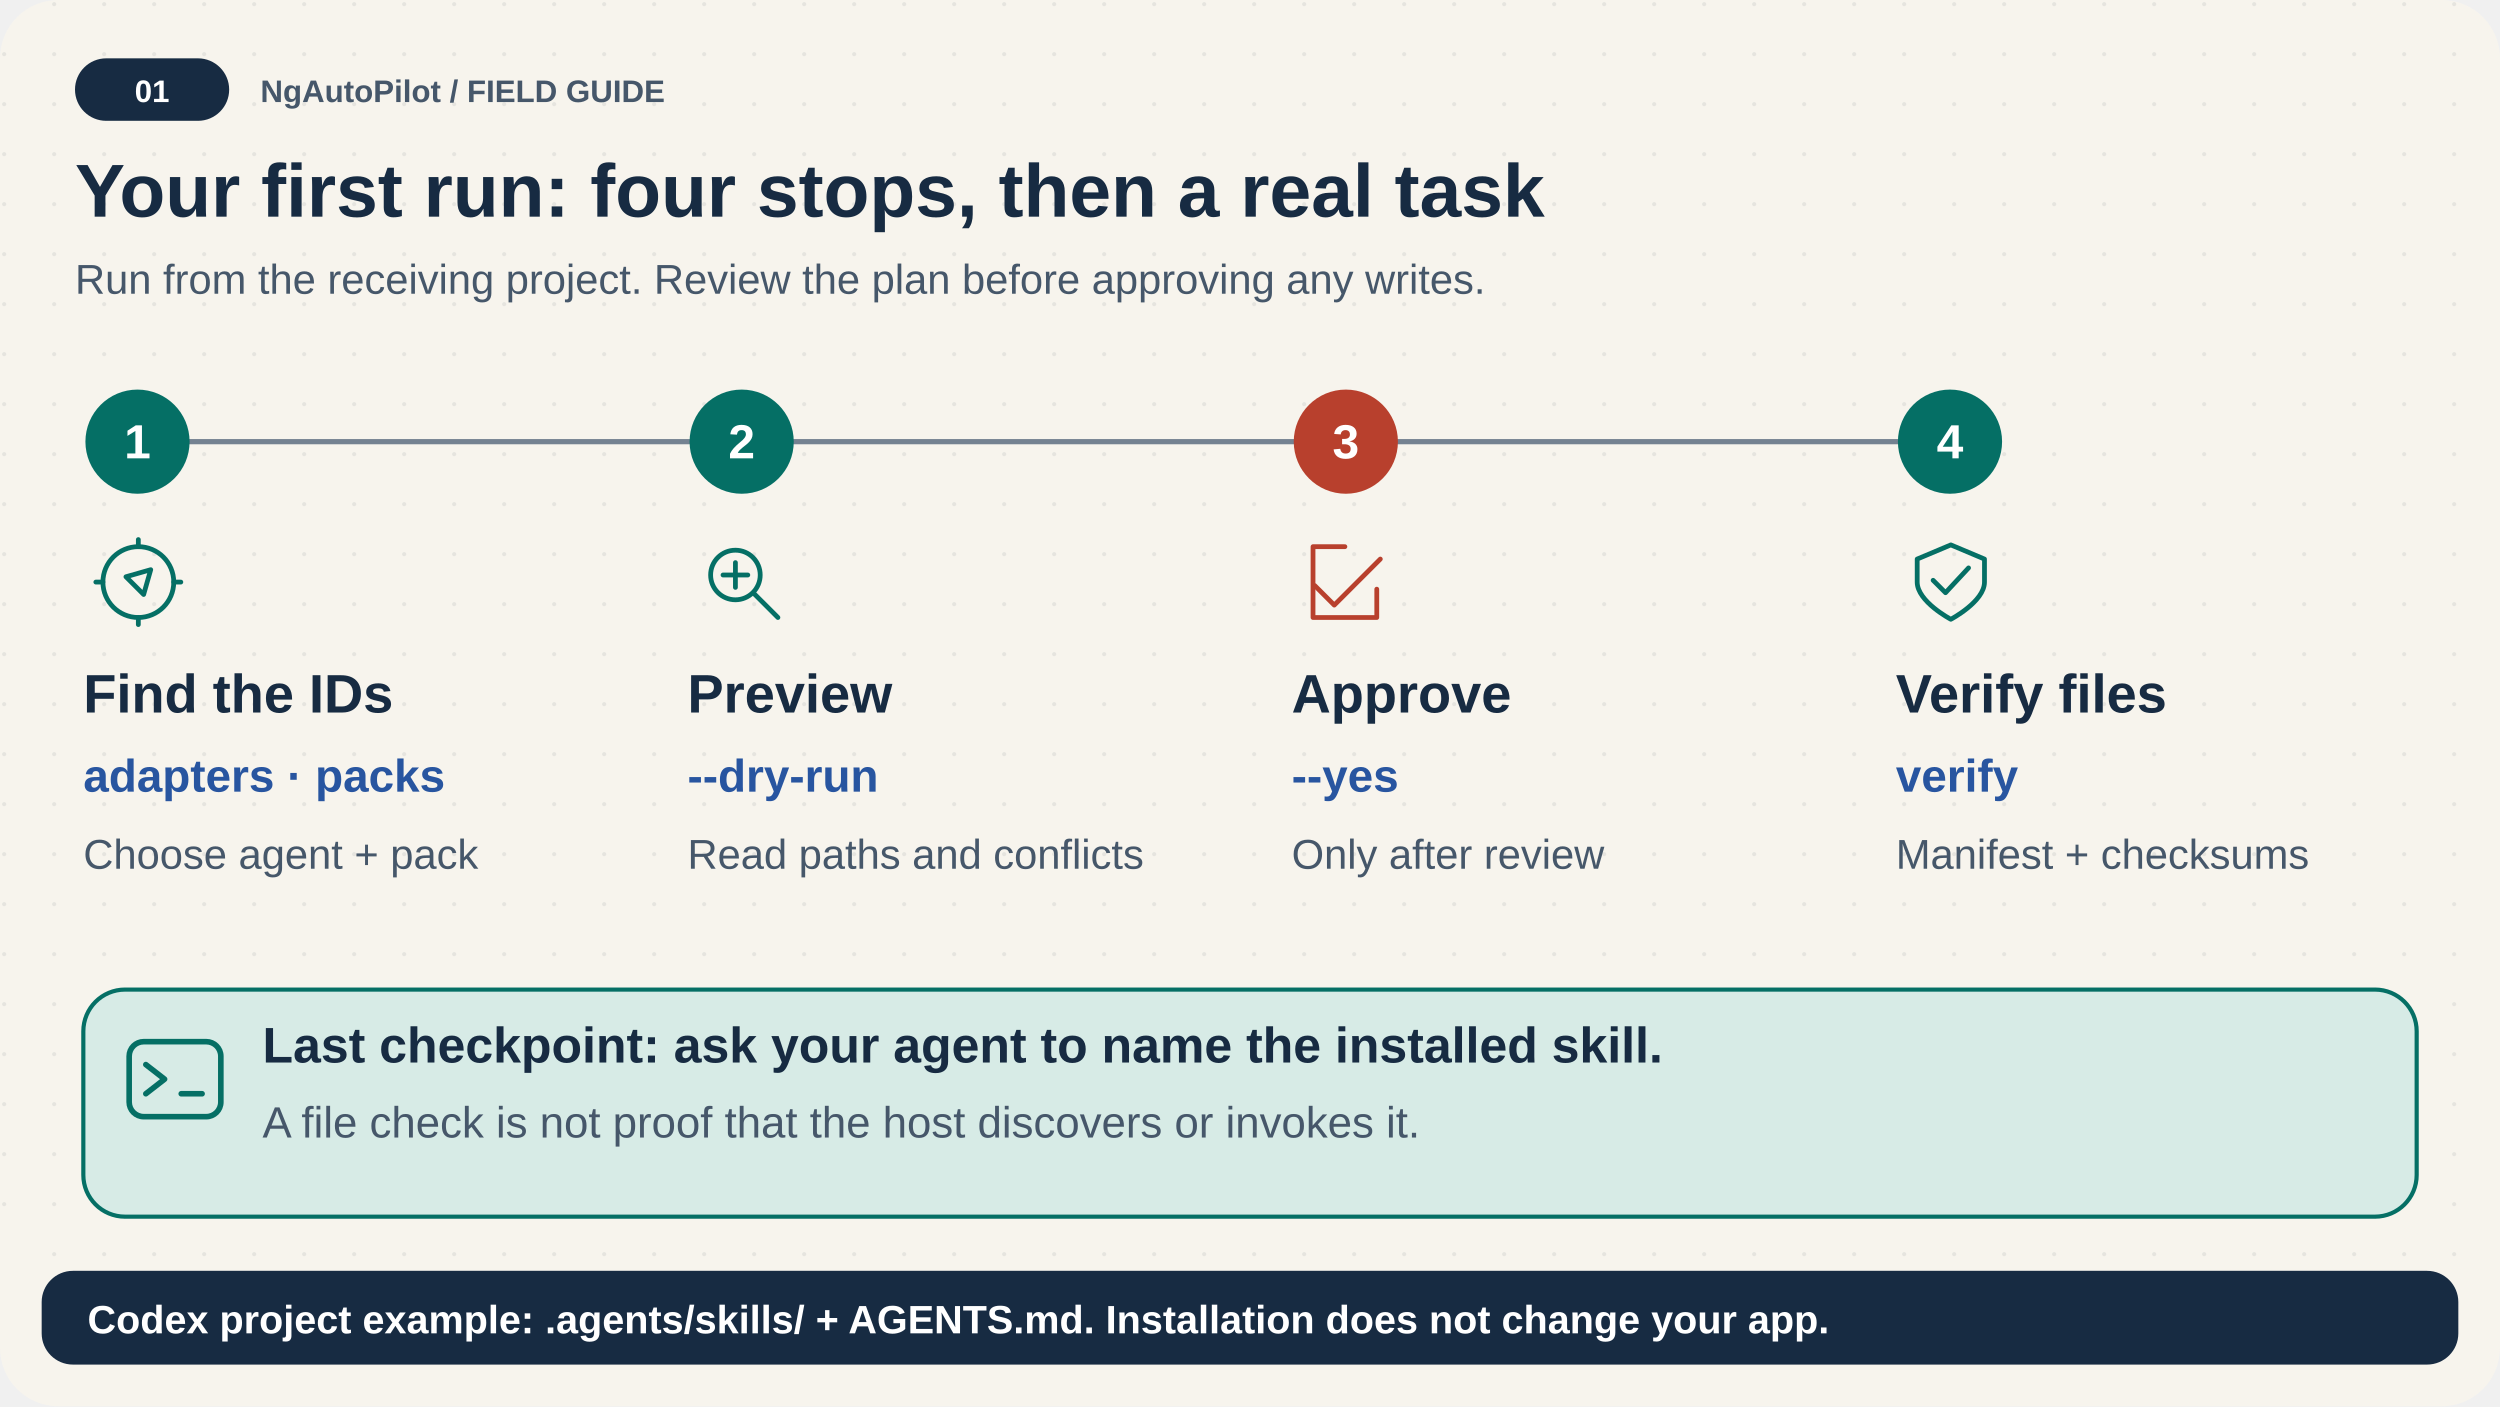
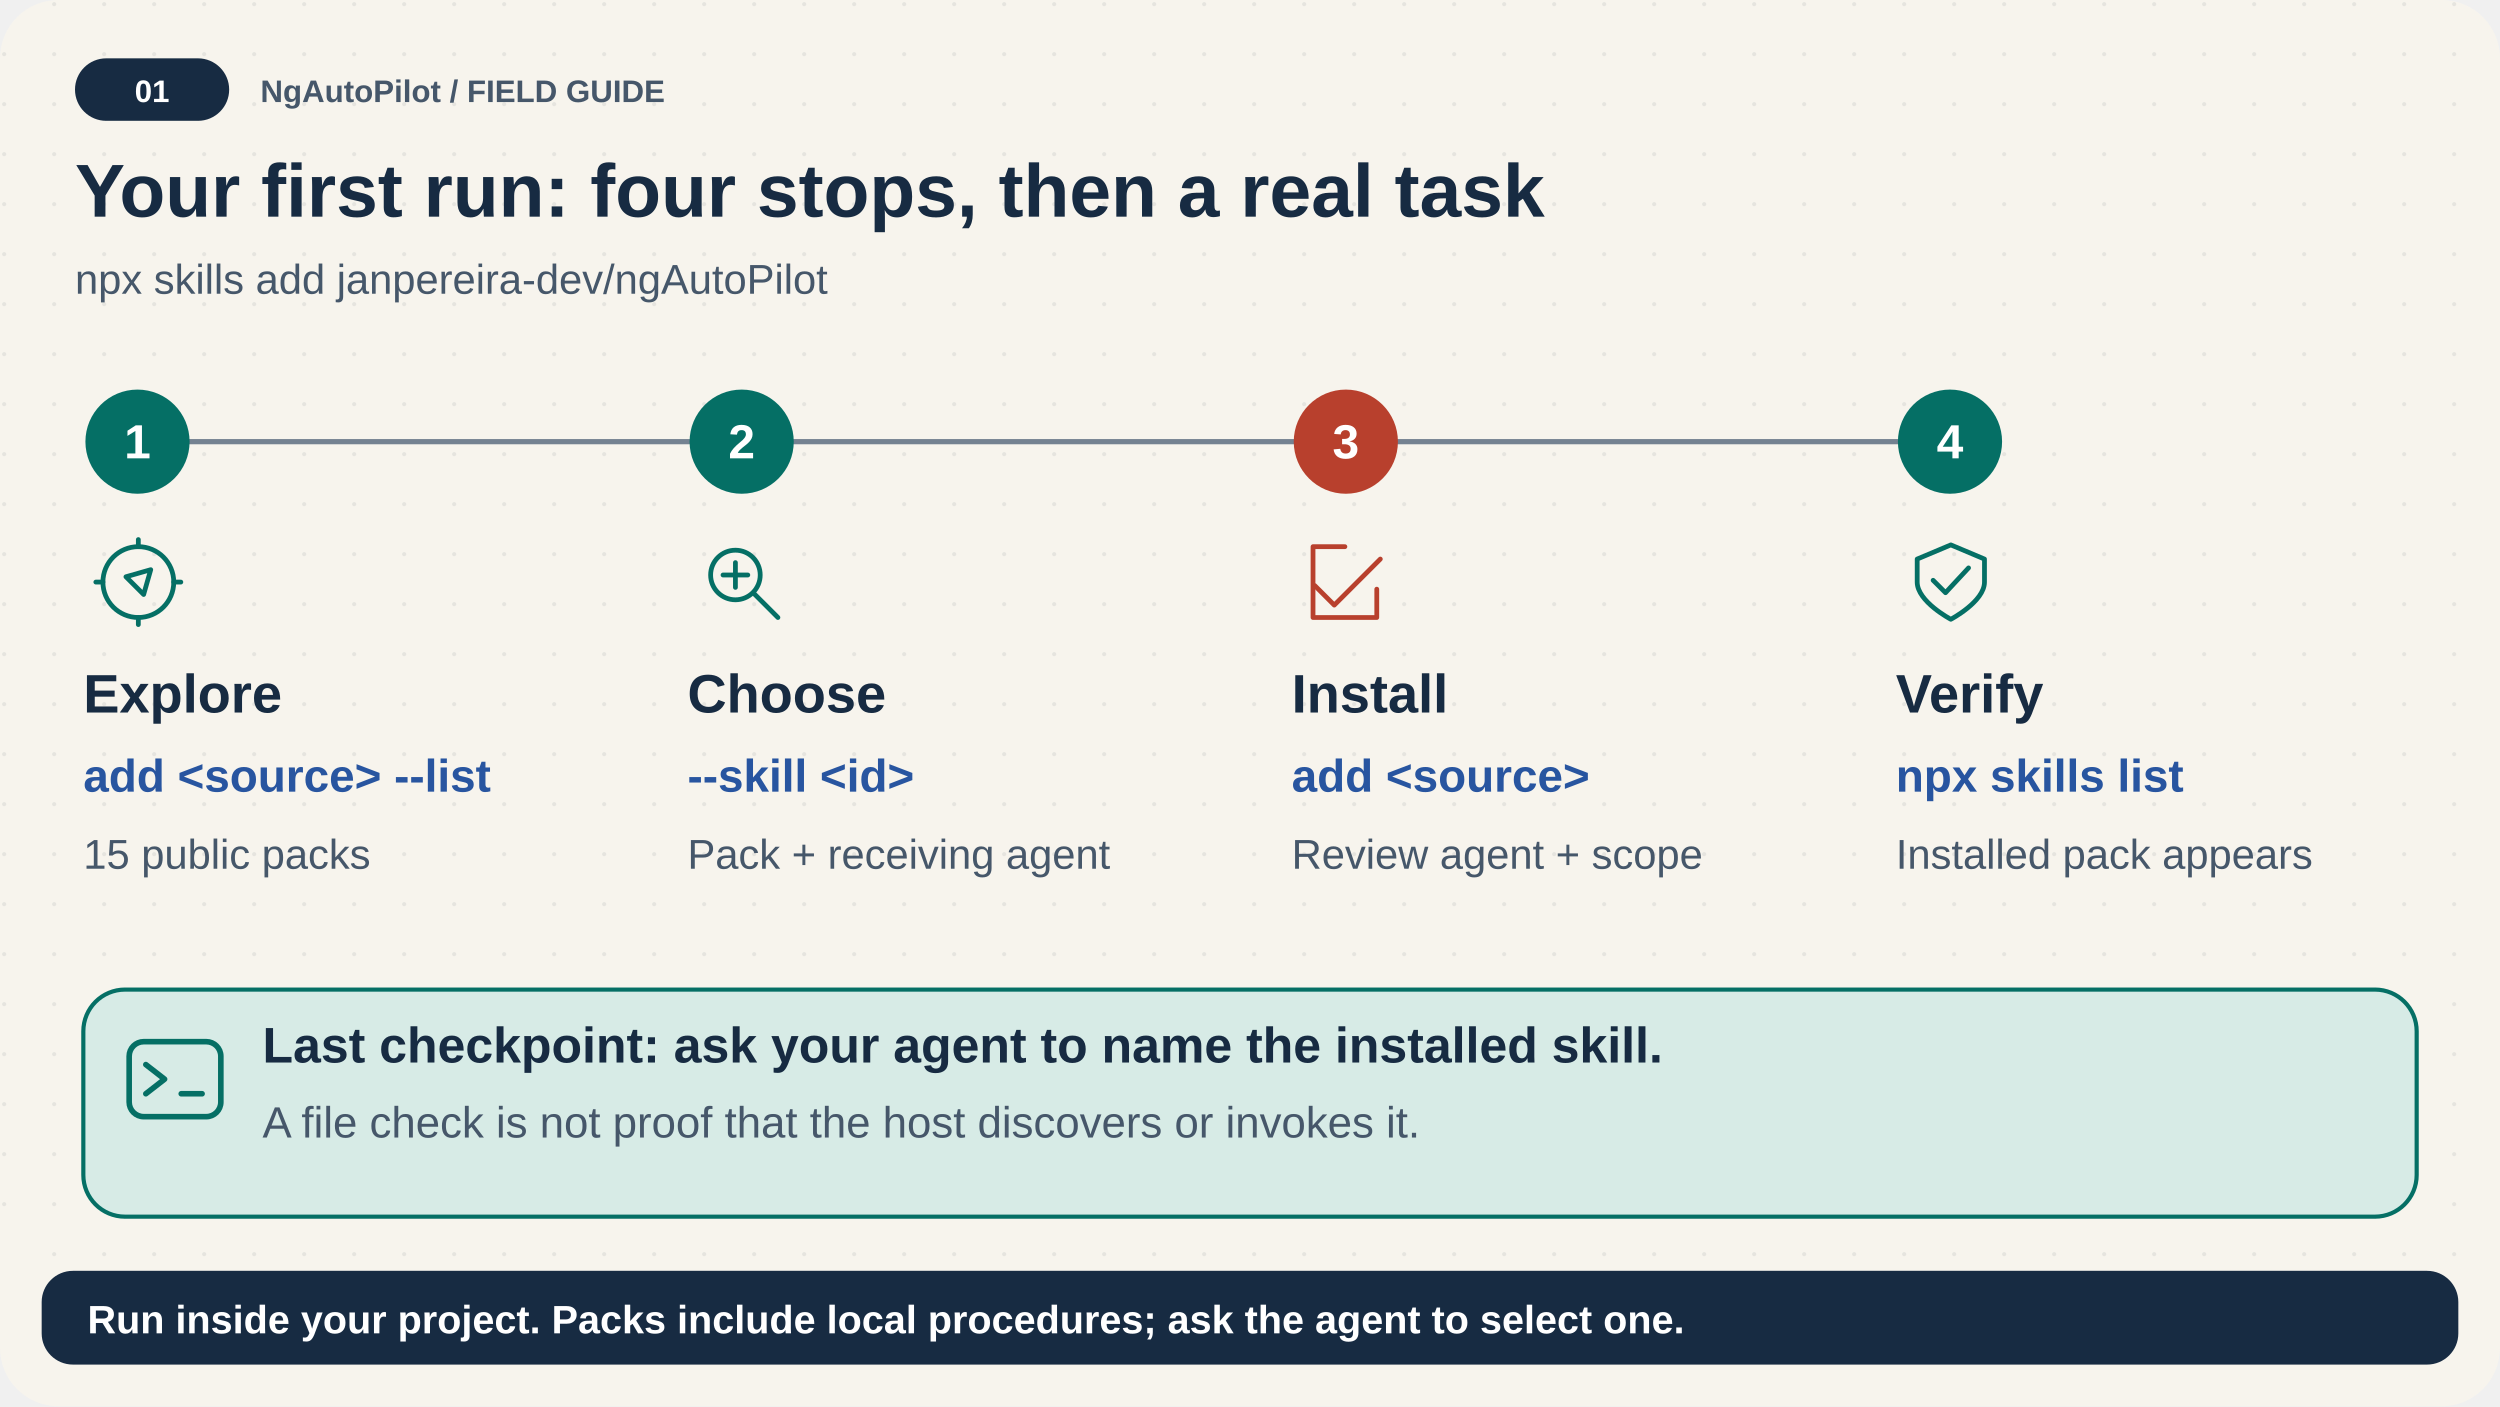
<svg xmlns="http://www.w3.org/2000/svg" viewBox="0 0 1200 675" role="img" aria-labelledby="title desc" xml:lang="en">
  <defs>
    <marker id="arrow" viewBox="0 0 10 10" refX="9" refY="5" markerWidth="7" markerHeight="7" orient="auto-start-reverse">
      <path d="M0 0 10 5 0 10Z" fill="#172b42" />
    </marker>
    <pattern id="dots" width="24" height="24" patternUnits="userSpaceOnUse">
      <circle cx="2" cy="2" r="1" fill="#172b42" opacity=".08" />
    </pattern>
    <style>text{font-family:"Segoe UI",Arial,sans-serif} </style>
  </defs>
  <rect x="0" y="0" width="1200" height="675" rx="28" fill="#f7f4ed" stroke="none" stroke-width="2" />
  <rect x="0" y="0" width="1200" height="610" fill="url(#dots)" rx="28" />
  <rect x="36" y="28" width="74" height="30" rx="15" fill="#172b42" stroke="none" stroke-width="2" />
  <text x="73" y="49" fill="#ffffff" font-size="15" font-weight="700" text-anchor="middle">
    <tspan x="73" dy="0">01</tspan>
  </text>
  <text x="125" y="49" fill="#46576a" font-size="15" font-weight="700">
    <tspan x="125" dy="0">NgAutoPilot / FIELD GUIDE</tspan>
  </text>
  <text x="36" y="104" fill="#172b42" font-size="36" font-weight="750">
    <tspan x="36" dy="0">Your first run: four stops, then a real task</tspan>
  </text>
  <text x="36" y="141" fill="#46576a" font-size="20" font-weight="400">
-     <tspan x="36" dy="0">Run from the receiving project. Review the plan before approving any writes.</tspan>
+     <tspan x="36" dy="0">npx skills add janpereira-dev/ngAutoPilot</tspan>
  </text>
  <path d="M66 212H356" fill="none" stroke="#748291" stroke-width="2.5" />
  <circle cx="66" cy="212" r="25" fill="#056f65" />
  <text x="66" y="220" fill="#ffffff" font-size="23" font-weight="700" text-anchor="middle">
    <tspan x="66" dy="0">1</tspan>
  </text>
  <g transform="translate(46 259) scale(0.85)" fill="none" stroke="#056f65" stroke-width="2.7" stroke-linecap="round" stroke-linejoin="round" aria-hidden="true">
    <circle cx="24" cy="24" r="20" />
    <path d="m31 17-4 14-10-10 14-4Z" />
    <path d="M24 0v4m0 40v4M0 24h4m40 0h4" />
  </g>
  <text x="40" y="342" fill="#172b42" font-size="26" font-weight="700">
-     <tspan x="40" dy="0">Find the IDs</tspan>
+     <tspan x="40" dy="0">Explore</tspan>
  </text>
  <text x="40" y="380" fill="#2855a0" font-size="22" font-weight="650">
-     <tspan x="40" dy="0">adapters · packs</tspan>
+     <tspan x="40" dy="0">add &lt;source&gt; --list</tspan>
  </text>
  <text x="40" y="417" fill="#46576a" font-size="20" font-weight="400">
-     <tspan x="40" dy="0">Choose agent + pack</tspan>
+     <tspan x="40" dy="0">15 public packs</tspan>
  </text>
  <path d="M356 212H646" fill="none" stroke="#748291" stroke-width="2.5" />
  <circle cx="356" cy="212" r="25" fill="#056f65" />
  <text x="356" y="220" fill="#ffffff" font-size="23" font-weight="700" text-anchor="middle">
    <tspan x="356" dy="0">2</tspan>
  </text>
  <g transform="translate(336 259) scale(0.85)" fill="none" stroke="#056f65" stroke-width="2.7" stroke-linecap="round" stroke-linejoin="round" aria-hidden="true">
    <circle cx="20" cy="20" r="14" />
    <path d="m31 31 13 13M13 20h14m-7-7v14" />
  </g>
  <text x="330" y="342" fill="#172b42" font-size="26" font-weight="700">
-     <tspan x="330" dy="0">Preview</tspan>
+     <tspan x="330" dy="0">Choose</tspan>
  </text>
  <text x="330" y="380" fill="#2855a0" font-size="22" font-weight="650">
-     <tspan x="330" dy="0">--dry-run</tspan>
+     <tspan x="330" dy="0">--skill &lt;id&gt;</tspan>
  </text>
  <text x="330" y="417" fill="#46576a" font-size="20" font-weight="400">
-     <tspan x="330" dy="0">Read paths and conflicts</tspan>
+     <tspan x="330" dy="0">Pack + receiving agent</tspan>
  </text>
  <path d="M646 212H936" fill="none" stroke="#748291" stroke-width="2.5" />
  <circle cx="646" cy="212" r="25" fill="#b8402d" />
  <text x="646" y="220" fill="#ffffff" font-size="23" font-weight="700" text-anchor="middle">
    <tspan x="646" dy="0">3</tspan>
  </text>
  <g transform="translate(626 259) scale(0.85)" fill="none" stroke="#b8402d" stroke-width="2.7" stroke-linecap="round" stroke-linejoin="round" aria-hidden="true">
    <path d="m6 26 11 11L43 11" />
    <path d="M23 4H5v40h36V28" />
  </g>
  <text x="620" y="342" fill="#172b42" font-size="26" font-weight="700">
-     <tspan x="620" dy="0">Approve</tspan>
+     <tspan x="620" dy="0">Install</tspan>
  </text>
  <text x="620" y="380" fill="#2855a0" font-size="22" font-weight="650">
-     <tspan x="620" dy="0">--yes</tspan>
+     <tspan x="620" dy="0">add &lt;source&gt;</tspan>
  </text>
  <text x="620" y="417" fill="#46576a" font-size="20" font-weight="400">
-     <tspan x="620" dy="0">Only after review</tspan>
+     <tspan x="620" dy="0">Review agent + scope</tspan>
  </text>
  <circle cx="936" cy="212" r="25" fill="#056f65" />
  <text x="936" y="220" fill="#ffffff" font-size="23" font-weight="700" text-anchor="middle">
    <tspan x="936" dy="0">4</tspan>
  </text>
  <g transform="translate(916 259) scale(0.85)" fill="none" stroke="#056f65" stroke-width="2.7" stroke-linecap="round" stroke-linejoin="round" aria-hidden="true">
    <path d="M24 3 43 11v13c0 11-19 21-19 21S5 35 5 24V11L24 3Z" />
    <path d="m14 23 7 7 13-14" />
  </g>
  <text x="910" y="342" fill="#172b42" font-size="26" font-weight="700">
-     <tspan x="910" dy="0">Verify files</tspan>
+     <tspan x="910" dy="0">Verify</tspan>
  </text>
  <text x="910" y="380" fill="#2855a0" font-size="22" font-weight="650">
-     <tspan x="910" dy="0">verify</tspan>
+     <tspan x="910" dy="0">npx skills list</tspan>
  </text>
  <text x="910" y="417" fill="#46576a" font-size="20" font-weight="400">
-     <tspan x="910" dy="0">Manifest + checksums</tspan>
+     <tspan x="910" dy="0">Installed pack appears</tspan>
  </text>
  <rect x="40" y="475" width="1120" height="109" rx="20" fill="#d7ebe6" stroke="#056f65" stroke-width="2" />
  <g transform="translate(60 494) scale(1)" fill="none" stroke="#056f65" stroke-width="2.7" stroke-linecap="round" stroke-linejoin="round" aria-hidden="true">
    <rect x="2" y="6" width="44" height="36" rx="7" />
    <path d="m10 17 9 7-9 7m17 0h10" />
  </g>
  <text x="126" y="510" fill="#172b42" font-size="24" font-weight="700">
    <tspan x="126" dy="0">Last checkpoint: ask your agent to name the installed skill.</tspan>
  </text>
  <text x="126" y="546" fill="#46576a" font-size="21" font-weight="400">
    <tspan x="126" dy="0">A file check is not proof that the host discovers or invokes it.</tspan>
  </text>
  <rect x="20" y="610" width="1160" height="45" rx="15" fill="#172b42" stroke="none" stroke-width="2" />
  <text x="42" y="640" fill="#ffffff" font-size="19" font-weight="600">
-     <tspan x="42" dy="0">Codex project example: .agents/skills/ + AGENTS.md. Installation does not change your app.</tspan>
+     <tspan x="42" dy="0">Run inside your project. Packs include local procedures; ask the agent to select one.</tspan>
  </text>
</svg>
